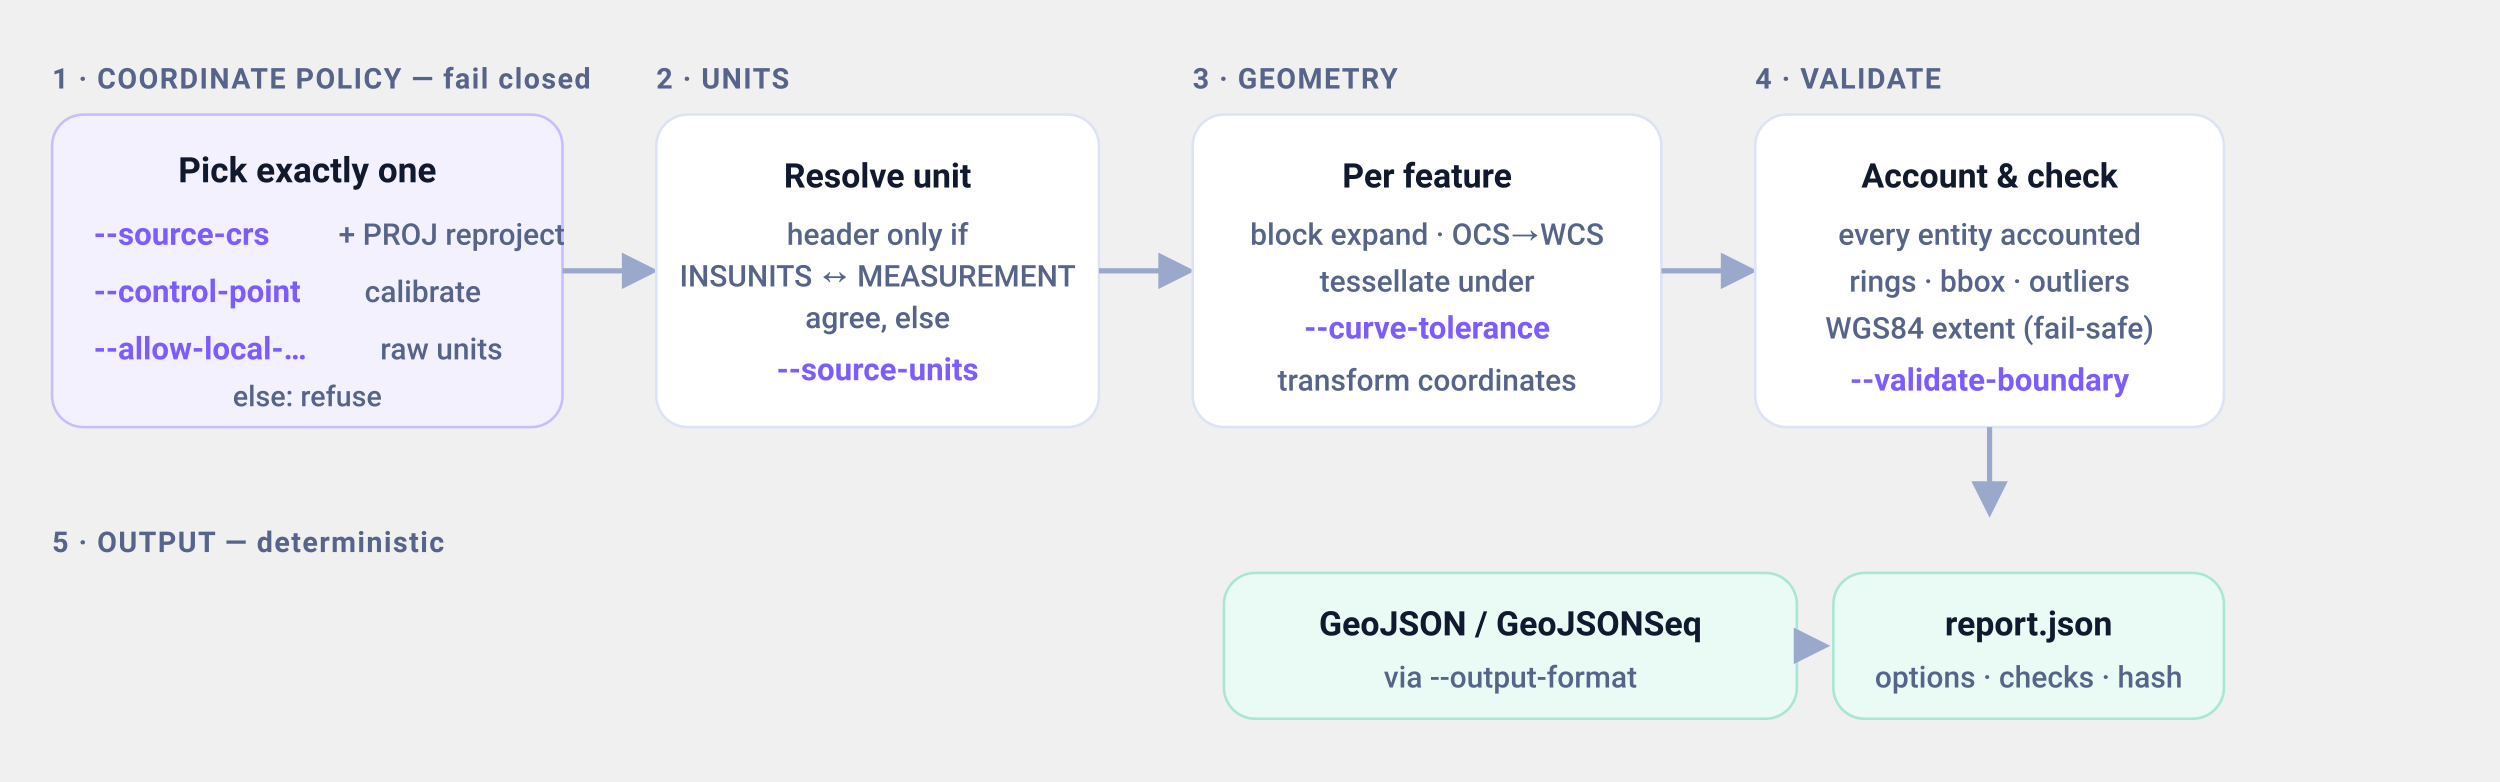
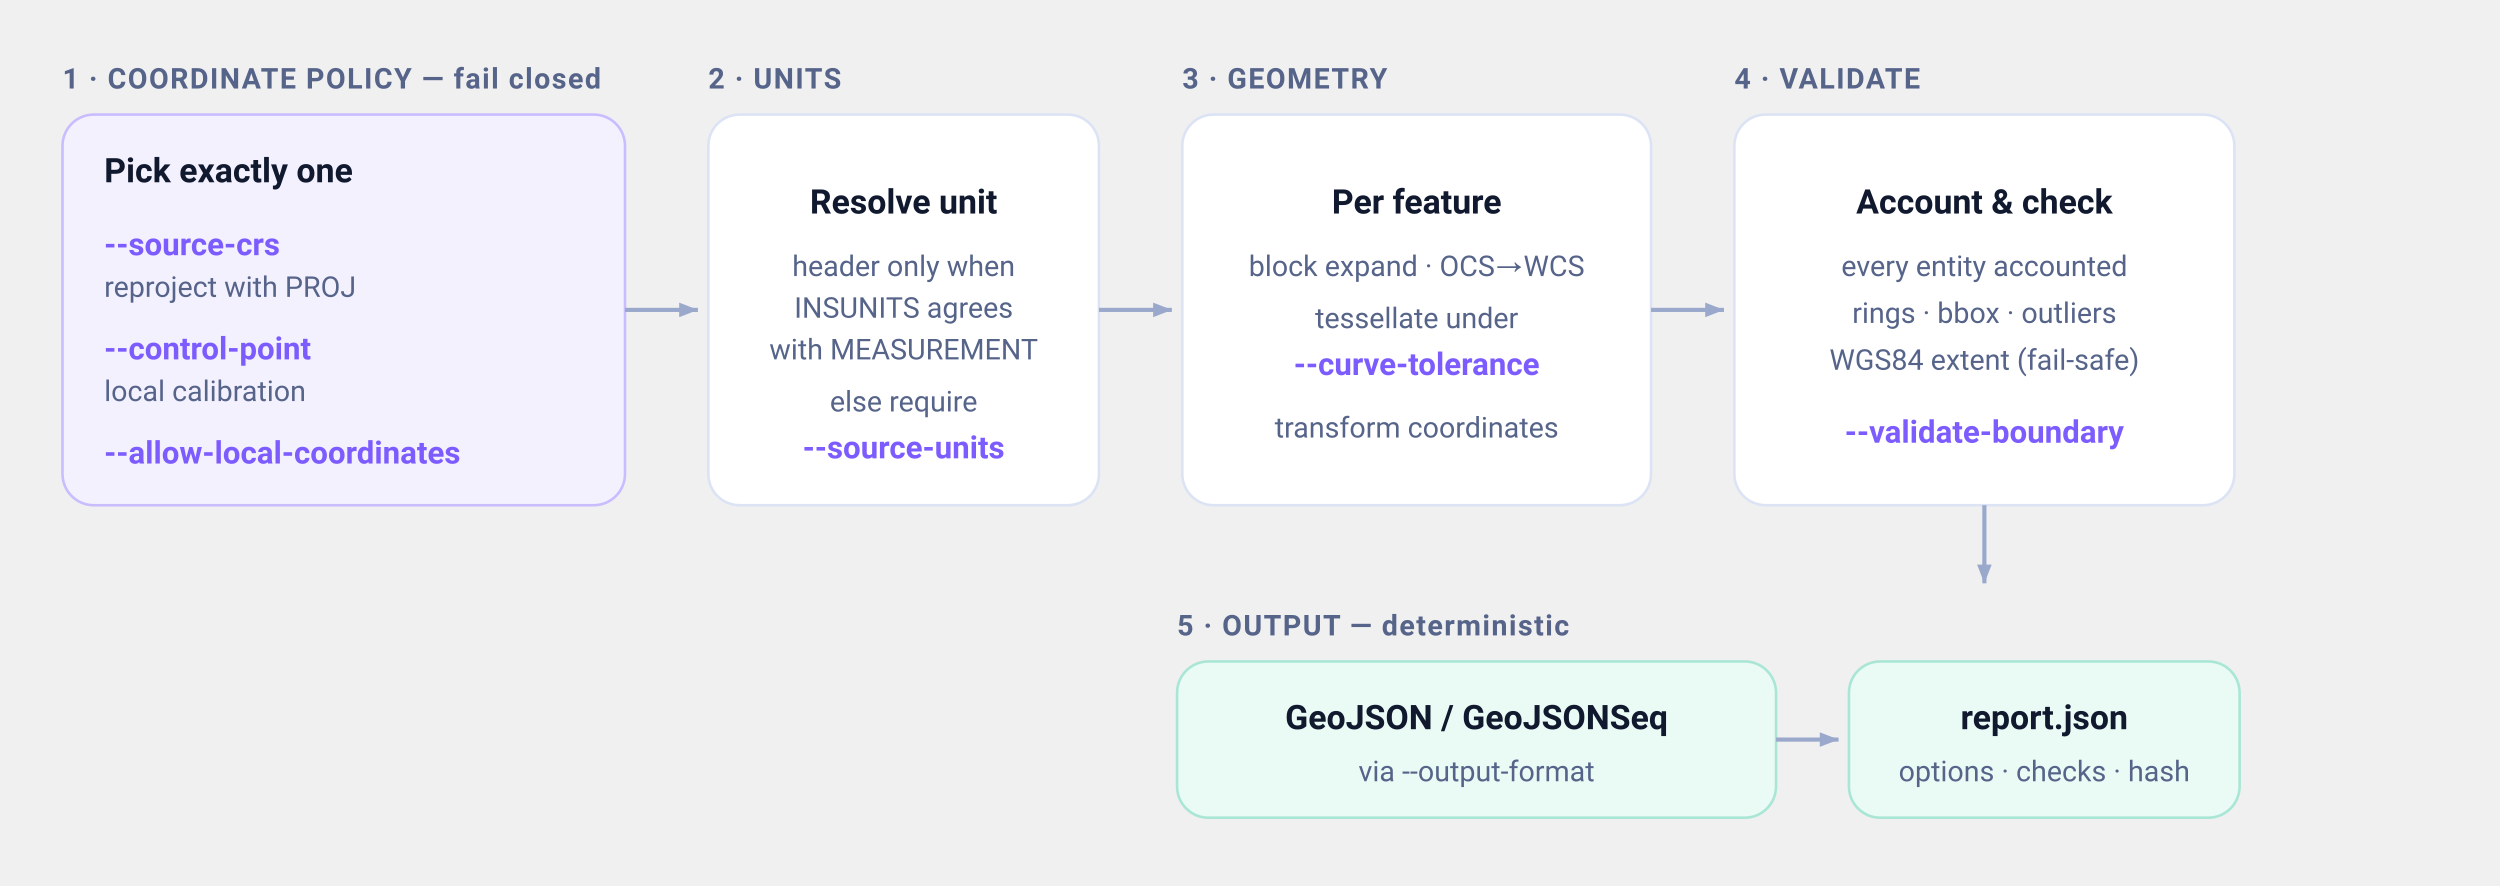
- <svg xmlns="http://www.w3.org/2000/svg" viewBox="0 0 960 300" role="img" aria-label="dwg2geo conversion pipeline: choose a coordinate policy (source CRS, control points, or local), resolve units, tessellate and transform, validate and account, then write GeoJSON or GeoJSONSeq with a deterministic report.">
+ <svg xmlns="http://www.w3.org/2000/svg" viewBox="0 0 960 340" role="img" aria-label="dwg2geo conversion pipeline: choose a coordinate policy (source CRS, control points, or local), resolve units, tessellate and transform, validate and account, then write GeoJSON or GeoJSONSeq with a deterministic report.">
  <style>
-     :root { color-scheme: light dark; }
    .box { fill: #ffffff; stroke: #dbe3f4; }
    .box.pol { fill: #f4f1ff; stroke: #c9bcff; }
    .box.out { fill: #eafaf5; stroke: #a9e6d5; }
    .lbl { fill: #10192e; font-weight: 700; }
-     .sub { fill: #56648a; font-weight: 500; }
+     .sub { fill: #56648a; }
    .flag { fill: #7c5cff; font-weight: 700; }
    .tag { fill: #56648a; font-weight: 700; letter-spacing: .05em; }
-     .edge { fill: none; stroke: #9aa8cc; stroke-width: 2; }
+     .edge { fill: none; stroke: #9aa8cc; stroke-width: 1.6; }
    @media (prefers-color-scheme: dark) {
      .box { fill: #16203f; stroke: #2b3a60; }
      .box.pol { fill: #1d1b3f; stroke: #4a3f7f; }
      .box.out { fill: #123329; stroke: #1f5a49; }
-       .lbl { fill: #e8edf7; } .sub, .tag { fill: #9fb0d0; }
+       .lbl { fill: #e8edf7; } .sub, .tag { fill: #9fb0d0; } .flag { fill: #a99bff; }
      .edge { stroke: #46577e; }
    }
    text { font-family: -apple-system, "Segoe UI", Roboto, Helvetica, Arial, sans-serif; }
  </style>
  <defs>
-     <marker id="pipe-arrow" viewBox="0 0 10 10" refX="8" refY="5" markerWidth="7" markerHeight="7" orient="auto-start-reverse">
-       <path d="M0,0 L10,5 L0,10 z" fill="#9aa8cc" />
+     <marker id="p" viewBox="0 0 10 10" refX="9" refY="5" markerWidth="5" markerHeight="5" orient="auto-start-reverse">
+       <path d="M0,1.5 L9,5 L0,8.5 z" fill="#9aa8cc" />
    </marker>
  </defs>
-   <text class="tag" x="20" y="34" font-size="11">1 · COORDINATE POLICY — fail closed</text>
-   <rect class="box pol" x="20" y="44" width="196" height="120" rx="12" />
-   <text class="lbl" x="118" y="70" text-anchor="middle" font-size="13.5">Pick exactly one</text>
-   <text class="flag" x="36" y="94" font-size="12">--source-crs</text>
-   <text class="sub" x="130" y="94" font-size="11.5">+ PROJ reproject</text>
-   <text class="flag" x="36" y="116" font-size="12">--control-point</text>
-   <text class="sub" x="140" y="116" font-size="11.5">calibrate</text>
-   <text class="flag" x="36" y="138" font-size="12">--allow-local-…</text>
-   <text class="sub" x="146" y="138" font-size="11.5">raw units</text>
-   <text class="sub" x="118" y="156" text-anchor="middle" font-size="11">else: refuse</text>
-   <path class="edge" d="M216,104 L250,104" marker-end="url(#pipe-arrow)" />
-   <text class="tag" x="252" y="34" font-size="11">2 · UNITS</text>
-   <rect class="box" x="252" y="44" width="170" height="120" rx="12" />
-   <text class="lbl" x="337" y="72" text-anchor="middle" font-size="13">Resolve unit</text>
-   <text class="sub" x="337" y="94" text-anchor="middle" font-size="11.5">header only if</text>
-   <text class="sub" x="337" y="110" text-anchor="middle" font-size="11.5">INSUNITS ↔ MEASUREMENT</text>
-   <text class="sub" x="337" y="126" text-anchor="middle" font-size="11.5">agree, else</text>
-   <text class="flag" x="337" y="146" text-anchor="middle" font-size="12">--source-units</text>
-   <path class="edge" d="M422,104 L456,104" marker-end="url(#pipe-arrow)" />
-   <text class="tag" x="458" y="34" font-size="11">3 · GEOMETRY</text>
-   <rect class="box" x="458" y="44" width="180" height="120" rx="12" />
-   <text class="lbl" x="548" y="72" text-anchor="middle" font-size="13">Per feature</text>
-   <text class="sub" x="548" y="94" text-anchor="middle" font-size="11.5">block expand · OCS→WCS</text>
-   <text class="sub" x="548" y="112" text-anchor="middle" font-size="11.5">tessellate under</text>
-   <text class="flag" x="548" y="130" text-anchor="middle" font-size="12">--curve-tolerance</text>
-   <text class="sub" x="548" y="150" text-anchor="middle" font-size="11.5">transform coordinates</text>
-   <path class="edge" d="M638,104 L672,104" marker-end="url(#pipe-arrow)" />
-   <text class="tag" x="674" y="34" font-size="11">4 · VALIDATE</text>
-   <rect class="box" x="674" y="44" width="180" height="120" rx="12" />
-   <text class="lbl" x="764" y="72" text-anchor="middle" font-size="13">Account &amp; check</text>
-   <text class="sub" x="764" y="94" text-anchor="middle" font-size="11.5">every entity accounted</text>
-   <text class="sub" x="764" y="112" text-anchor="middle" font-size="11.5">rings · bbox · outliers</text>
-   <text class="sub" x="764" y="130" text-anchor="middle" font-size="11.5">WGS84 extent (fail-safe)</text>
-   <text class="flag" x="764" y="150" text-anchor="middle" font-size="12">--validate-boundary</text>
-   <path class="edge" d="M764,164 L764,196" marker-end="url(#pipe-arrow)" />
-   <text class="tag" x="20" y="212" font-size="11">5 · OUTPUT — deterministic</text>
-   <rect class="box out" x="470" y="220" width="220" height="56" rx="12" />
-   <text class="lbl" x="580" y="244" text-anchor="middle" font-size="13">GeoJSON / GeoJSONSeq</text>
-   <text class="sub" x="580" y="264" text-anchor="middle" font-size="11.5">via --output-format</text>
-   <rect class="box out" x="704" y="220" width="150" height="56" rx="12" />
-   <text class="lbl" x="779" y="244" text-anchor="middle" font-size="13">report.json</text>
-   <text class="sub" x="779" y="264" text-anchor="middle" font-size="11.5">options · checks · hash</text>
-   <path class="edge" d="M690,248 L700,248" marker-end="url(#pipe-arrow)" />
+   <text class="tag" x="24" y="34" font-size="11">1 · COORDINATE POLICY — fail closed</text>
+   <rect class="box pol" x="24" y="44" width="216" height="150" rx="12" />
+   <text class="lbl" x="40" y="70" font-size="13">Pick exactly one</text>
+   <text class="flag" x="40" y="98" font-size="12">--source-crs</text>
+   <text class="sub" x="40" y="114" font-size="11">reproject with PROJ</text>
+   <text class="flag" x="40" y="138" font-size="12">--control-point</text>
+   <text class="sub" x="40" y="154" font-size="11">local calibration</text>
+   <text class="flag" x="40" y="178" font-size="12">--allow-local-coordinates</text>
+   <path class="edge" d="M240,119 L268,119" marker-end="url(#p)" />
+   <text class="tag" x="272" y="34" font-size="11">2 · UNITS</text>
+   <rect class="box" x="272" y="44" width="150" height="150" rx="12" />
+   <text class="lbl" x="347" y="82" text-anchor="middle" font-size="13">Resolve unit</text>
+   <text class="sub" x="347" y="106" text-anchor="middle" font-size="11">header only when</text>
+   <text class="sub" x="347" y="122" text-anchor="middle" font-size="11">INSUNITS agrees</text>
+   <text class="sub" x="347" y="138" text-anchor="middle" font-size="11">with MEASUREMENT</text>
+   <text class="sub" x="347" y="158" text-anchor="middle" font-size="11">else require</text>
+   <text class="flag" x="347" y="176" text-anchor="middle" font-size="12">--source-units</text>
+   <path class="edge" d="M422,119 L450,119" marker-end="url(#p)" />
+   <text class="tag" x="454" y="34" font-size="11">3 · GEOMETRY</text>
+   <rect class="box" x="454" y="44" width="180" height="150" rx="12" />
+   <text class="lbl" x="544" y="82" text-anchor="middle" font-size="13">Per feature</text>
+   <text class="sub" x="544" y="106" text-anchor="middle" font-size="11">block expand · OCS→WCS</text>
+   <text class="sub" x="544" y="126" text-anchor="middle" font-size="11">tessellate under</text>
+   <text class="flag" x="544" y="144" text-anchor="middle" font-size="12">--curve-tolerance</text>
+   <text class="sub" x="544" y="168" text-anchor="middle" font-size="11">transform coordinates</text>
+   <path class="edge" d="M634,119 L662,119" marker-end="url(#p)" />
+   <text class="tag" x="666" y="34" font-size="11">4 · VALIDATE</text>
+   <rect class="box" x="666" y="44" width="192" height="150" rx="12" />
+   <text class="lbl" x="762" y="82" text-anchor="middle" font-size="13">Account &amp; check</text>
+   <text class="sub" x="762" y="106" text-anchor="middle" font-size="11">every entity accounted</text>
+   <text class="sub" x="762" y="124" text-anchor="middle" font-size="11">rings · bbox · outliers</text>
+   <text class="sub" x="762" y="142" text-anchor="middle" font-size="11">WGS84 extent (fail-safe)</text>
+   <text class="flag" x="762" y="170" text-anchor="middle" font-size="12">--validate-boundary</text>
+   <path class="edge" d="M762,194 L762,224" marker-end="url(#p)" />
+   <text class="tag" x="452" y="244" font-size="11">5 · OUTPUT — deterministic</text>
+   <rect class="box out" x="452" y="254" width="230" height="60" rx="12" />
+   <text class="lbl" x="567" y="280" text-anchor="middle" font-size="13">GeoJSON / GeoJSONSeq</text>
+   <text class="sub" x="567" y="300" text-anchor="middle" font-size="11">via --output-format</text>
+   <path class="edge" d="M682,284 L706,284" marker-end="url(#p)" />
+   <rect class="box out" x="710" y="254" width="150" height="60" rx="12" />
+   <text class="lbl" x="785" y="280" text-anchor="middle" font-size="13">report.json</text>
+   <text class="sub" x="785" y="300" text-anchor="middle" font-size="11">options · checks · hash</text>
</svg>
